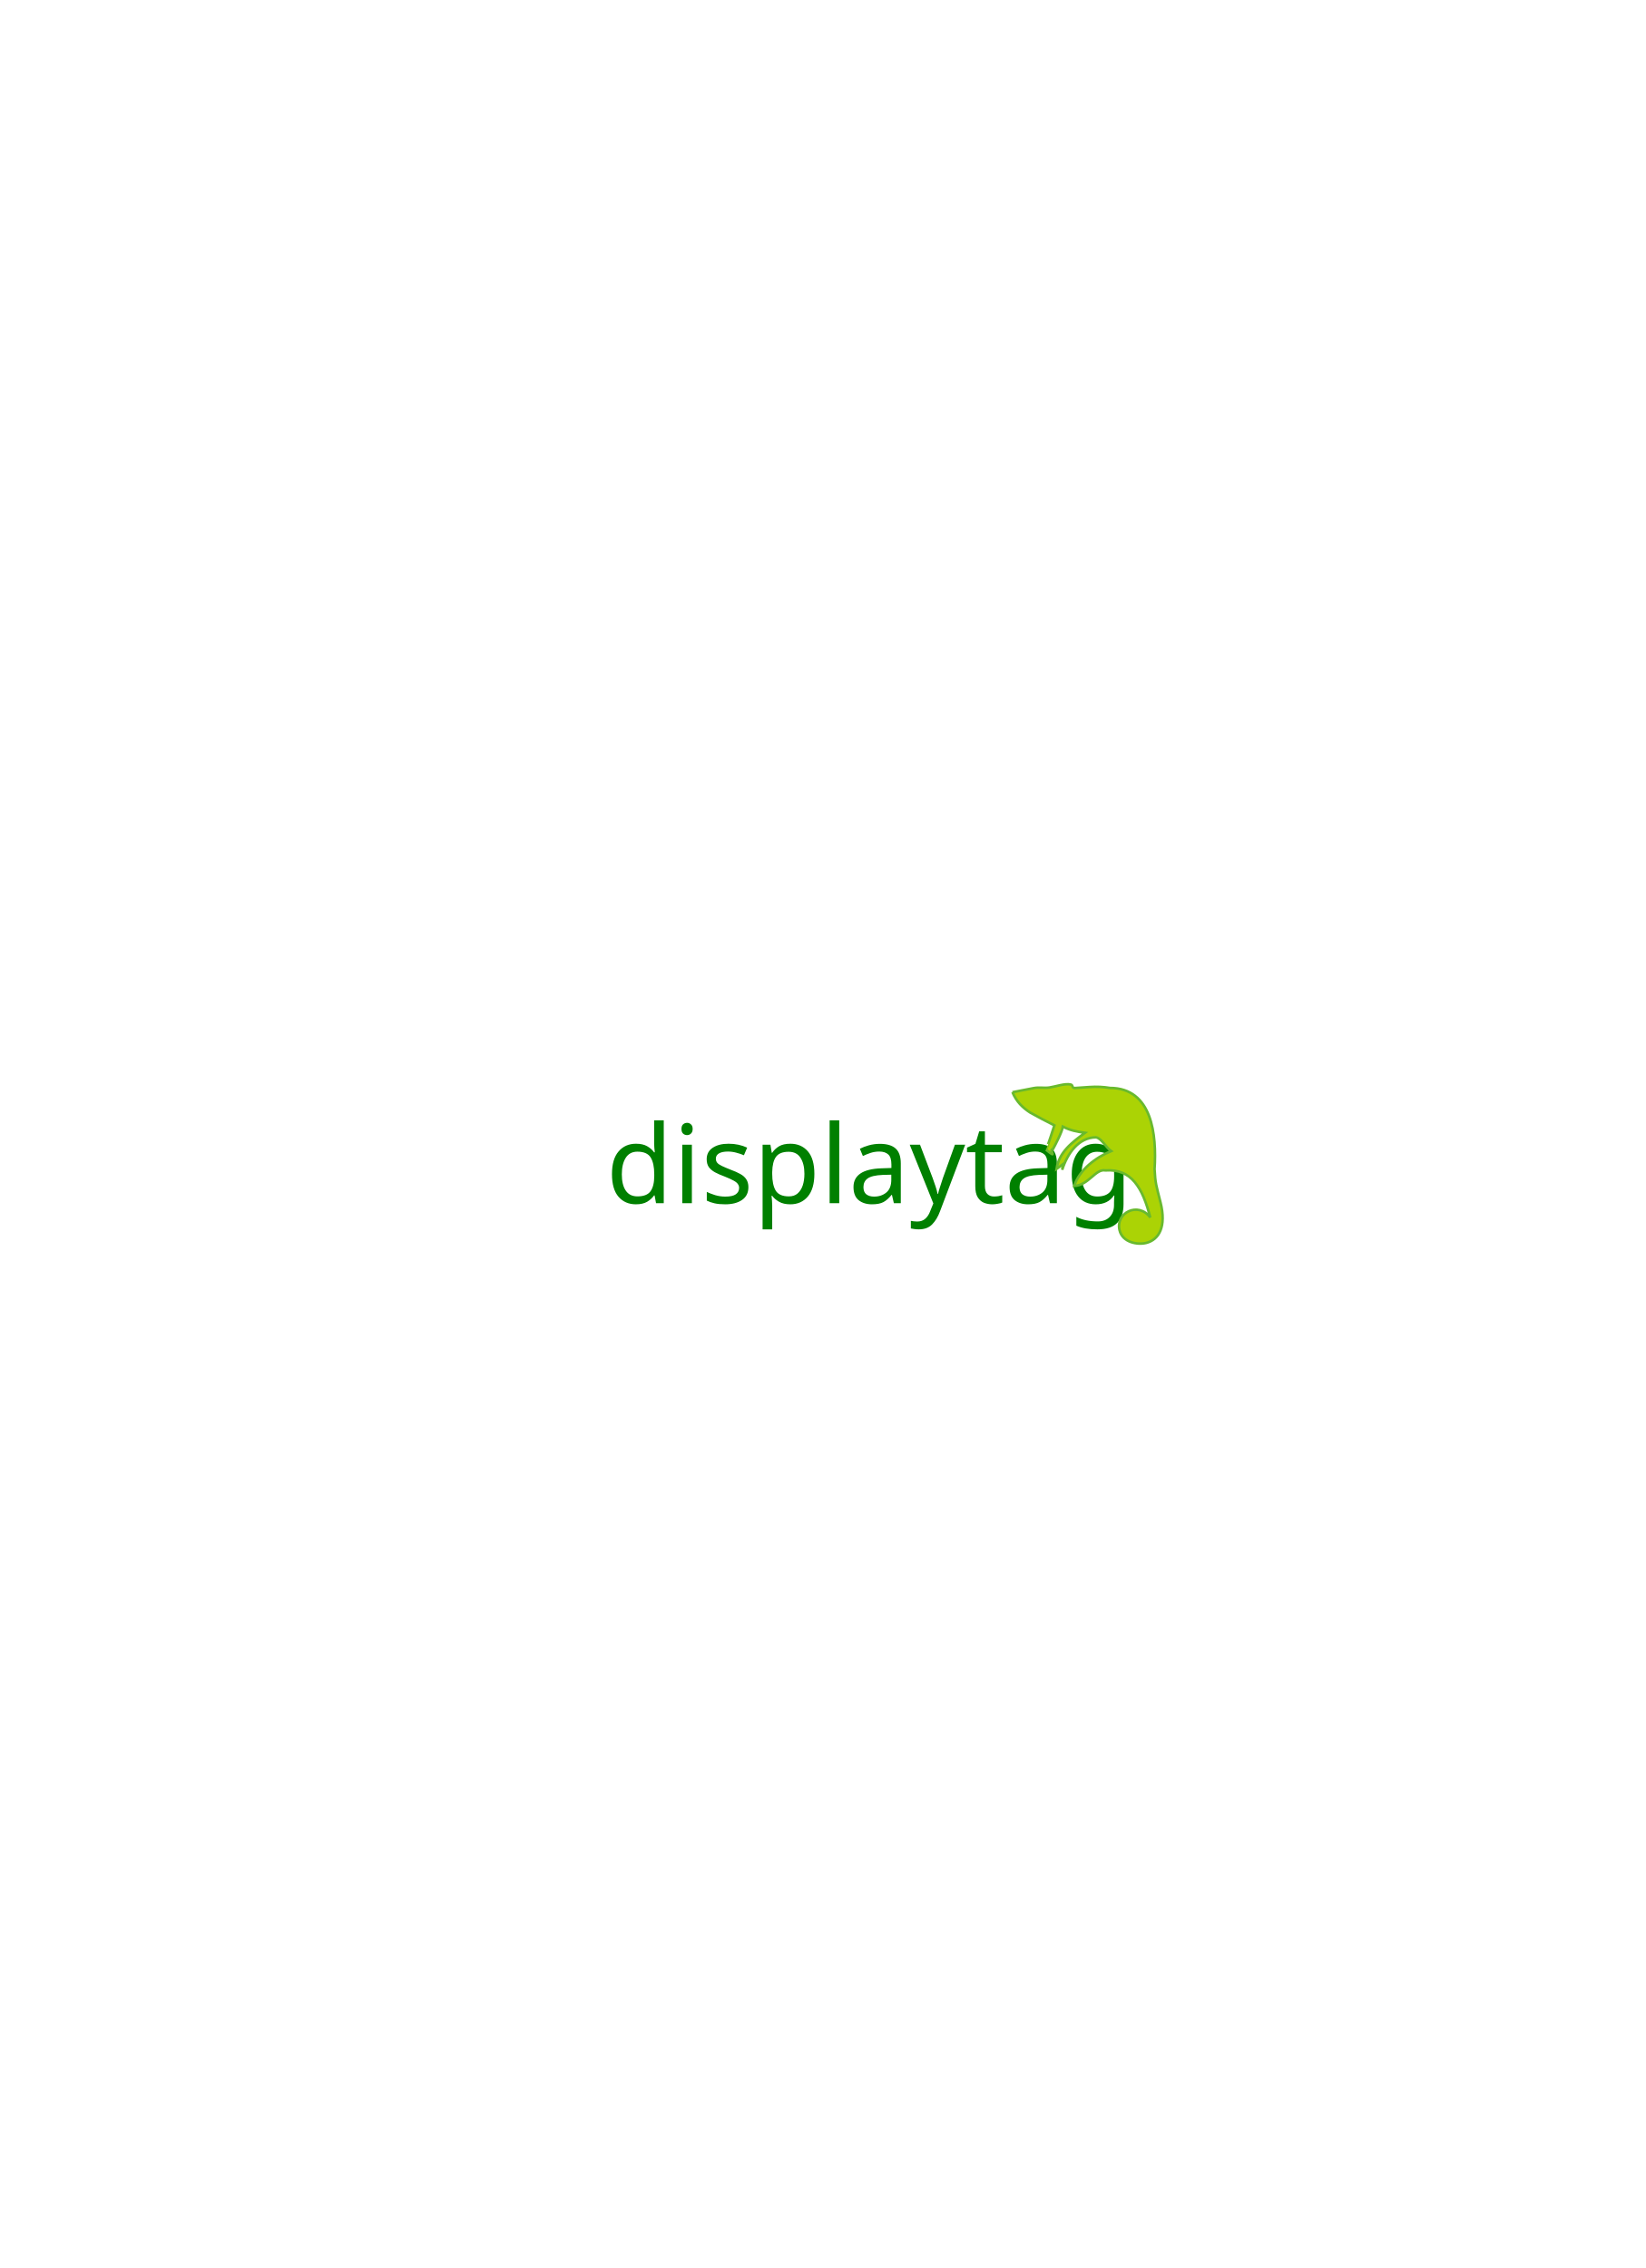
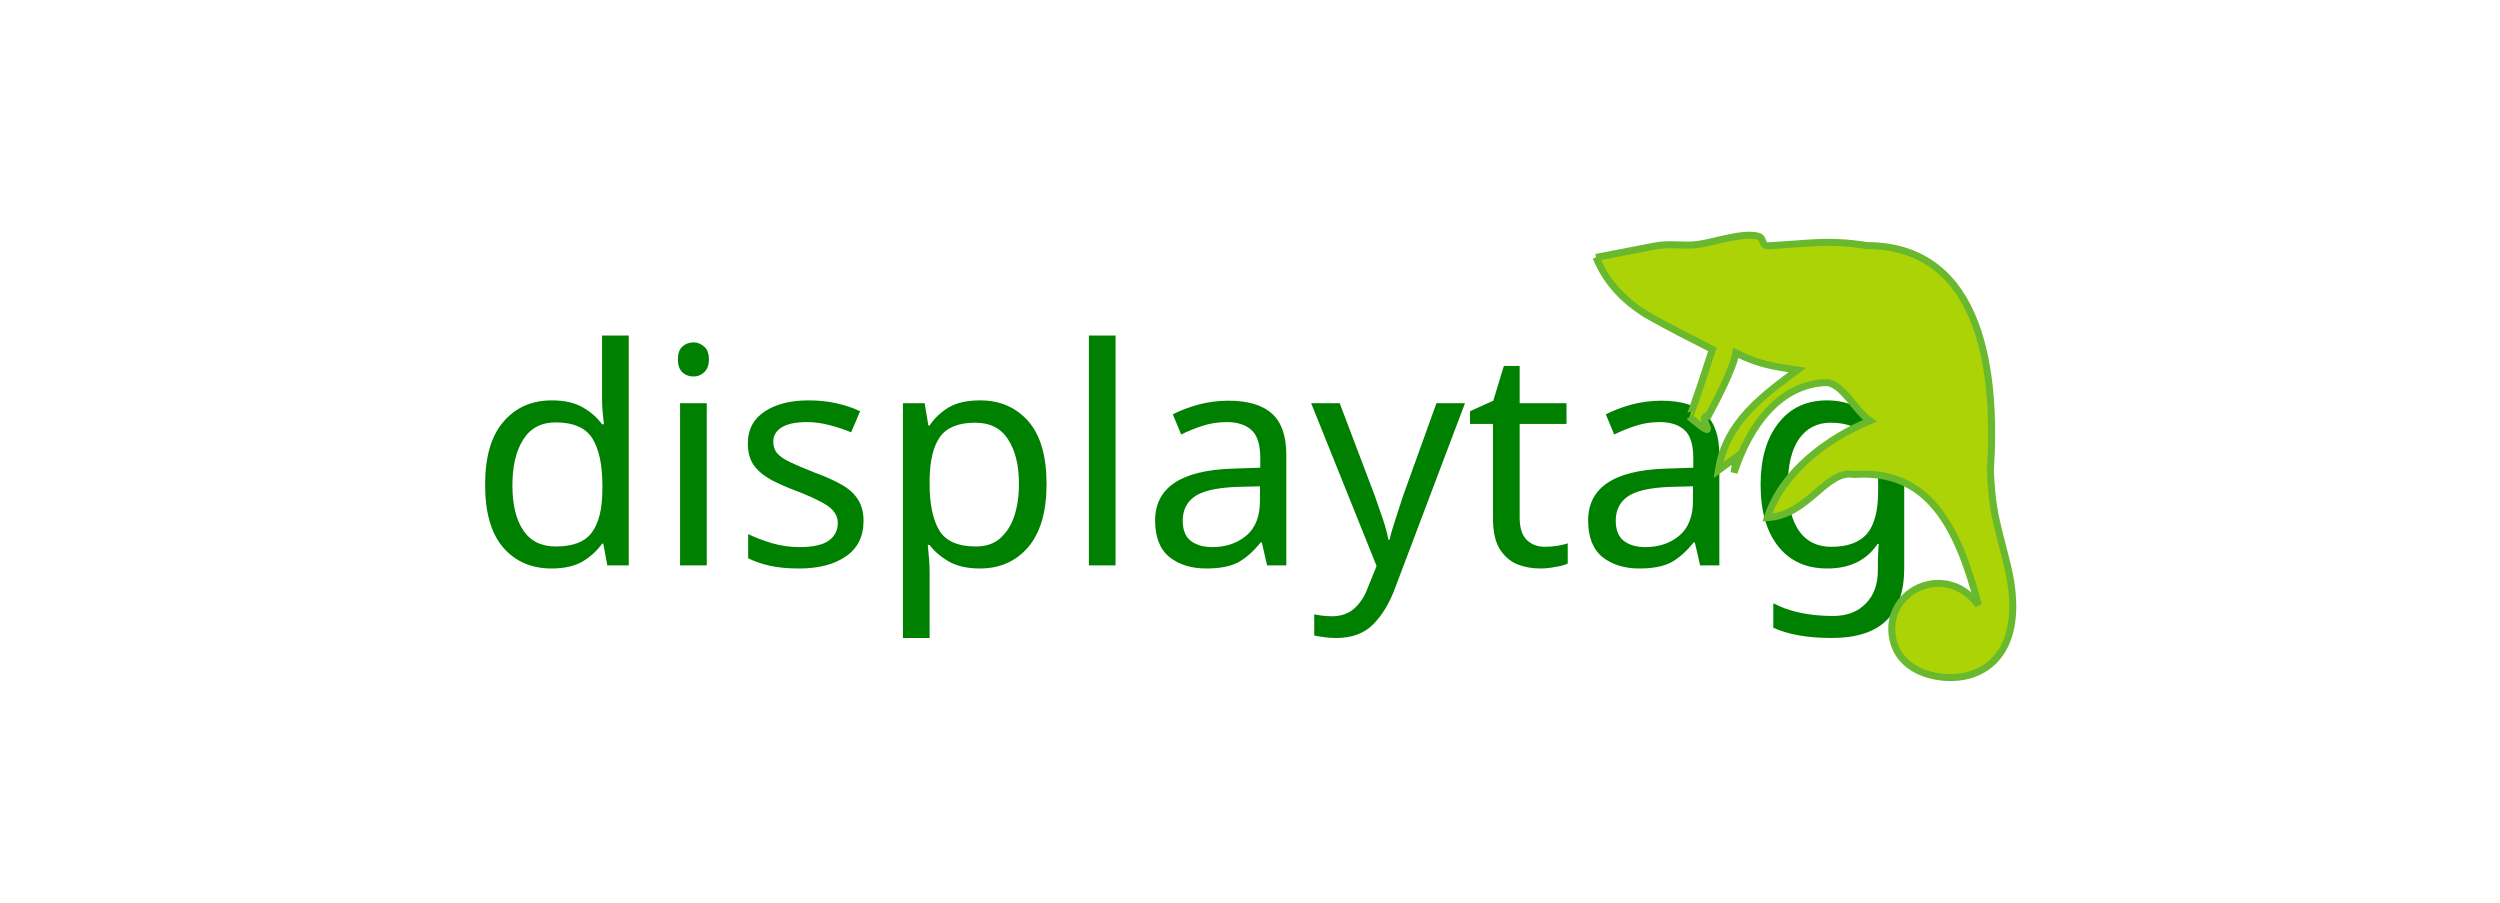
- <svg xmlns="http://www.w3.org/2000/svg" width="230" height="317" viewBox="-10 -10 230 317" fill-rule="evenodd">
+ <svg xmlns="http://www.w3.org/2000/svg" width="305.386" height="110.298" viewBox="-10 -10 100.542 45.484" fill-rule="evenodd">
  <defs id="defs4">
-     <font id="FontID0" />
+     <font horiz-adv-x="90" vert-origin-x="45" vert-origin-y="90" vert-adv-y="90" id="FontID0" />
    <style type="text/css" id="style51" />
    <clipPath id="clipPath3123">
      <path d="m 0,841.89 595.276,0 L 595.276,0 0,0 0,841.89 z" id="path3125" />
    </clipPath>
  </defs>
-   <g id="_131311744">
+   <g id="_131311744" transform="translate(-73.778 -139.691)">
    <path id="rect3185" fill="none" d="M73.778 139.691H154.32V165.175H73.778z" />
    <text x="74.675" y="158.169" id="_129827592" font-size="15.232" fill="#008000" font-family="Baha">
      <tspan id="tspan3150" fill="#008000">displaytag</tspan>
    </text>
    <path d="m 131.482,142.659 c 0.988,-0.192 1.976,-0.383 2.963,-0.575 0.782,-0.152 1.437,0.022 2.182,-0.081 0.81,-0.112 2.229,-0.618 3.012,-0.415 0.352,0.091 0.11,0.516 0.582,0.483 0.665,-0.046 1.33,-0.092 1.995,-0.138 1.09,-0.075 1.994,-0.021 2.89,0.127 5.909,0.013 6.548,6.557 6.238,11.347 0.101,2.03 0.243,2.3 0.831,4.655 0.855,3.424 -0.238,5.202 -1.962,5.655 -1.218,0.32 -3.356,-0.035 -3.767,-1.77 -0.581,-2.453 2.617,-4.044 4.295,-1.779 -1.086,-4.147 -2.61,-6.837 -6.276,-6.577 -1.388,-0.264 -2.304,2.07 -4.354,2.174 0.746,-2.307 3.011,-3.986 5.159,-4.875 -0.73,-0.512 -1.342,-1.812 -2.131,-1.929 -2.425,0.042 -3.959,2.232 -4.706,4.539 0.059,-0.394 0.059,-0.394 0.117,-0.789 -0.453,0.336 -0.453,0.336 -0.906,0.671 0.352,-2.366 2.164,-3.708 3.976,-5.051 -1.183,-0.176 -1.971,-0.293 -3.096,-0.863 -0.117,0.788 -1.081,2.601 -1.395,3.178 -0.682,-0.053 0.852,1.529 -0.944,0.053 7e-4,7e-4 0.315,-0.787 1.156,-3.407 -1.124,-0.571 -2.248,-1.141 -3.377,-1.782 -1.05,-0.677 -1.938,-1.536 -2.483,-2.853 z" id="_131321400" fill="#abd305" stroke="#68b92e" stroke-width=".353" />
  </g>
</svg>
